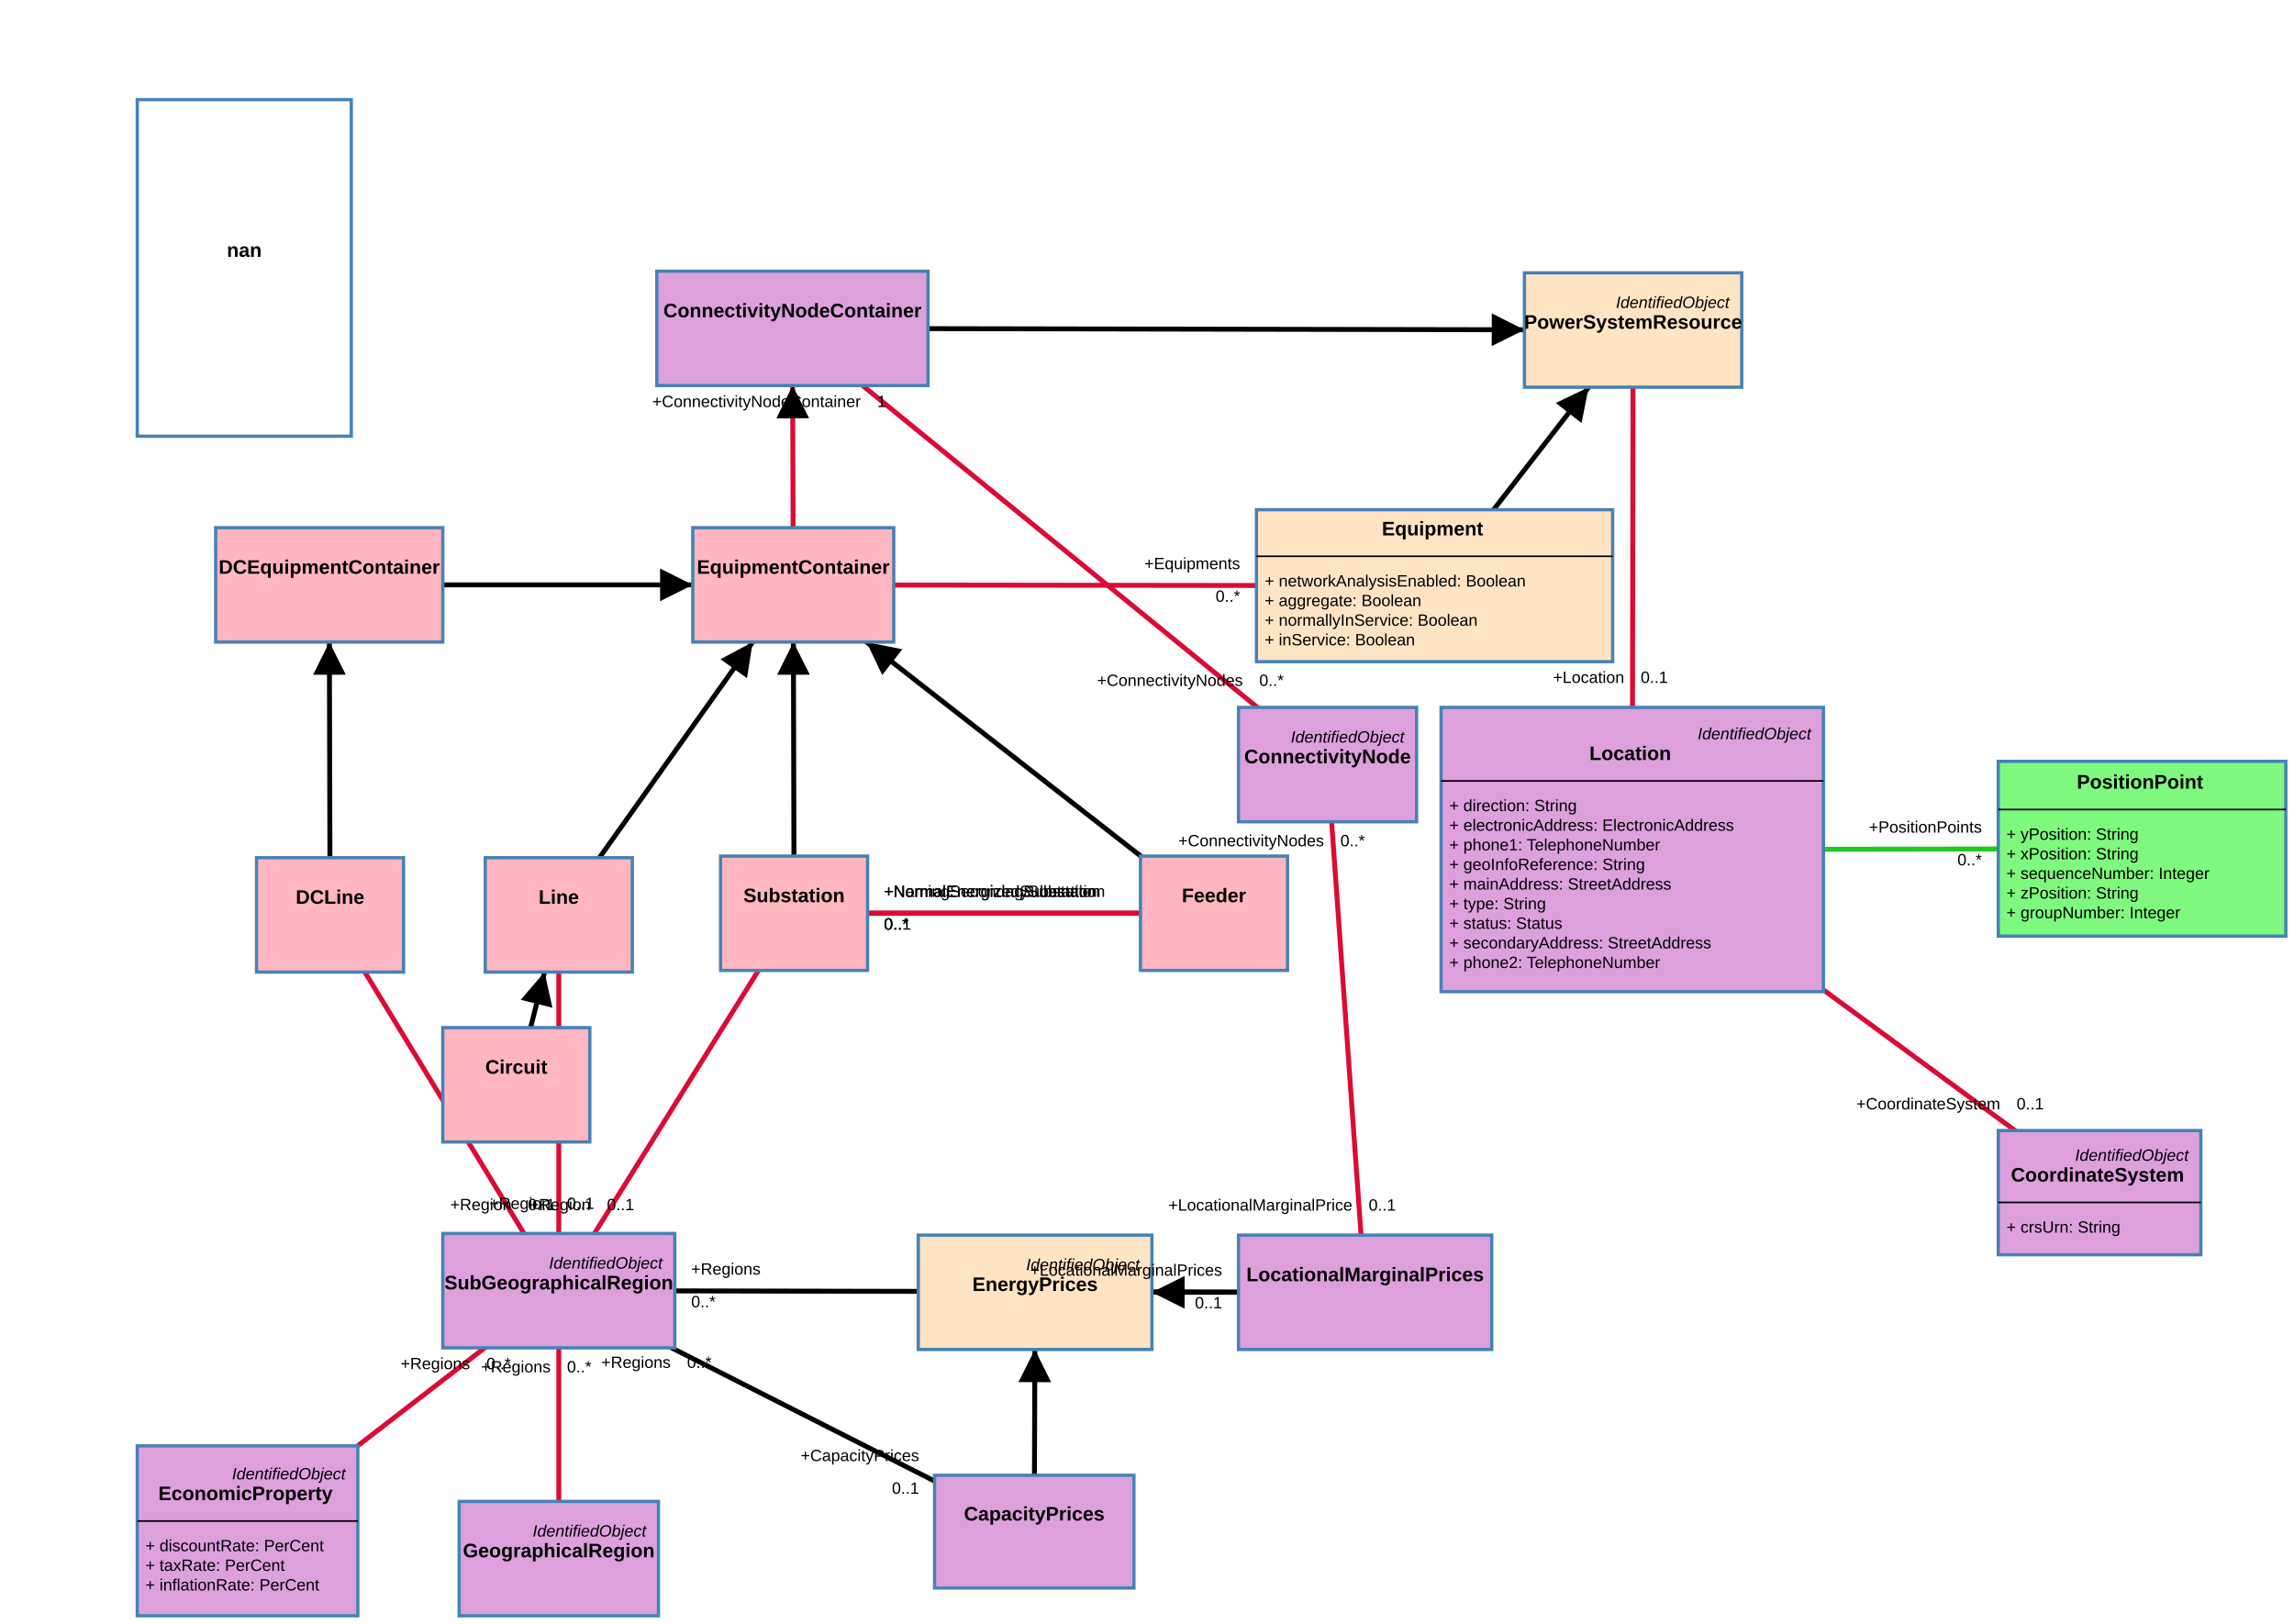
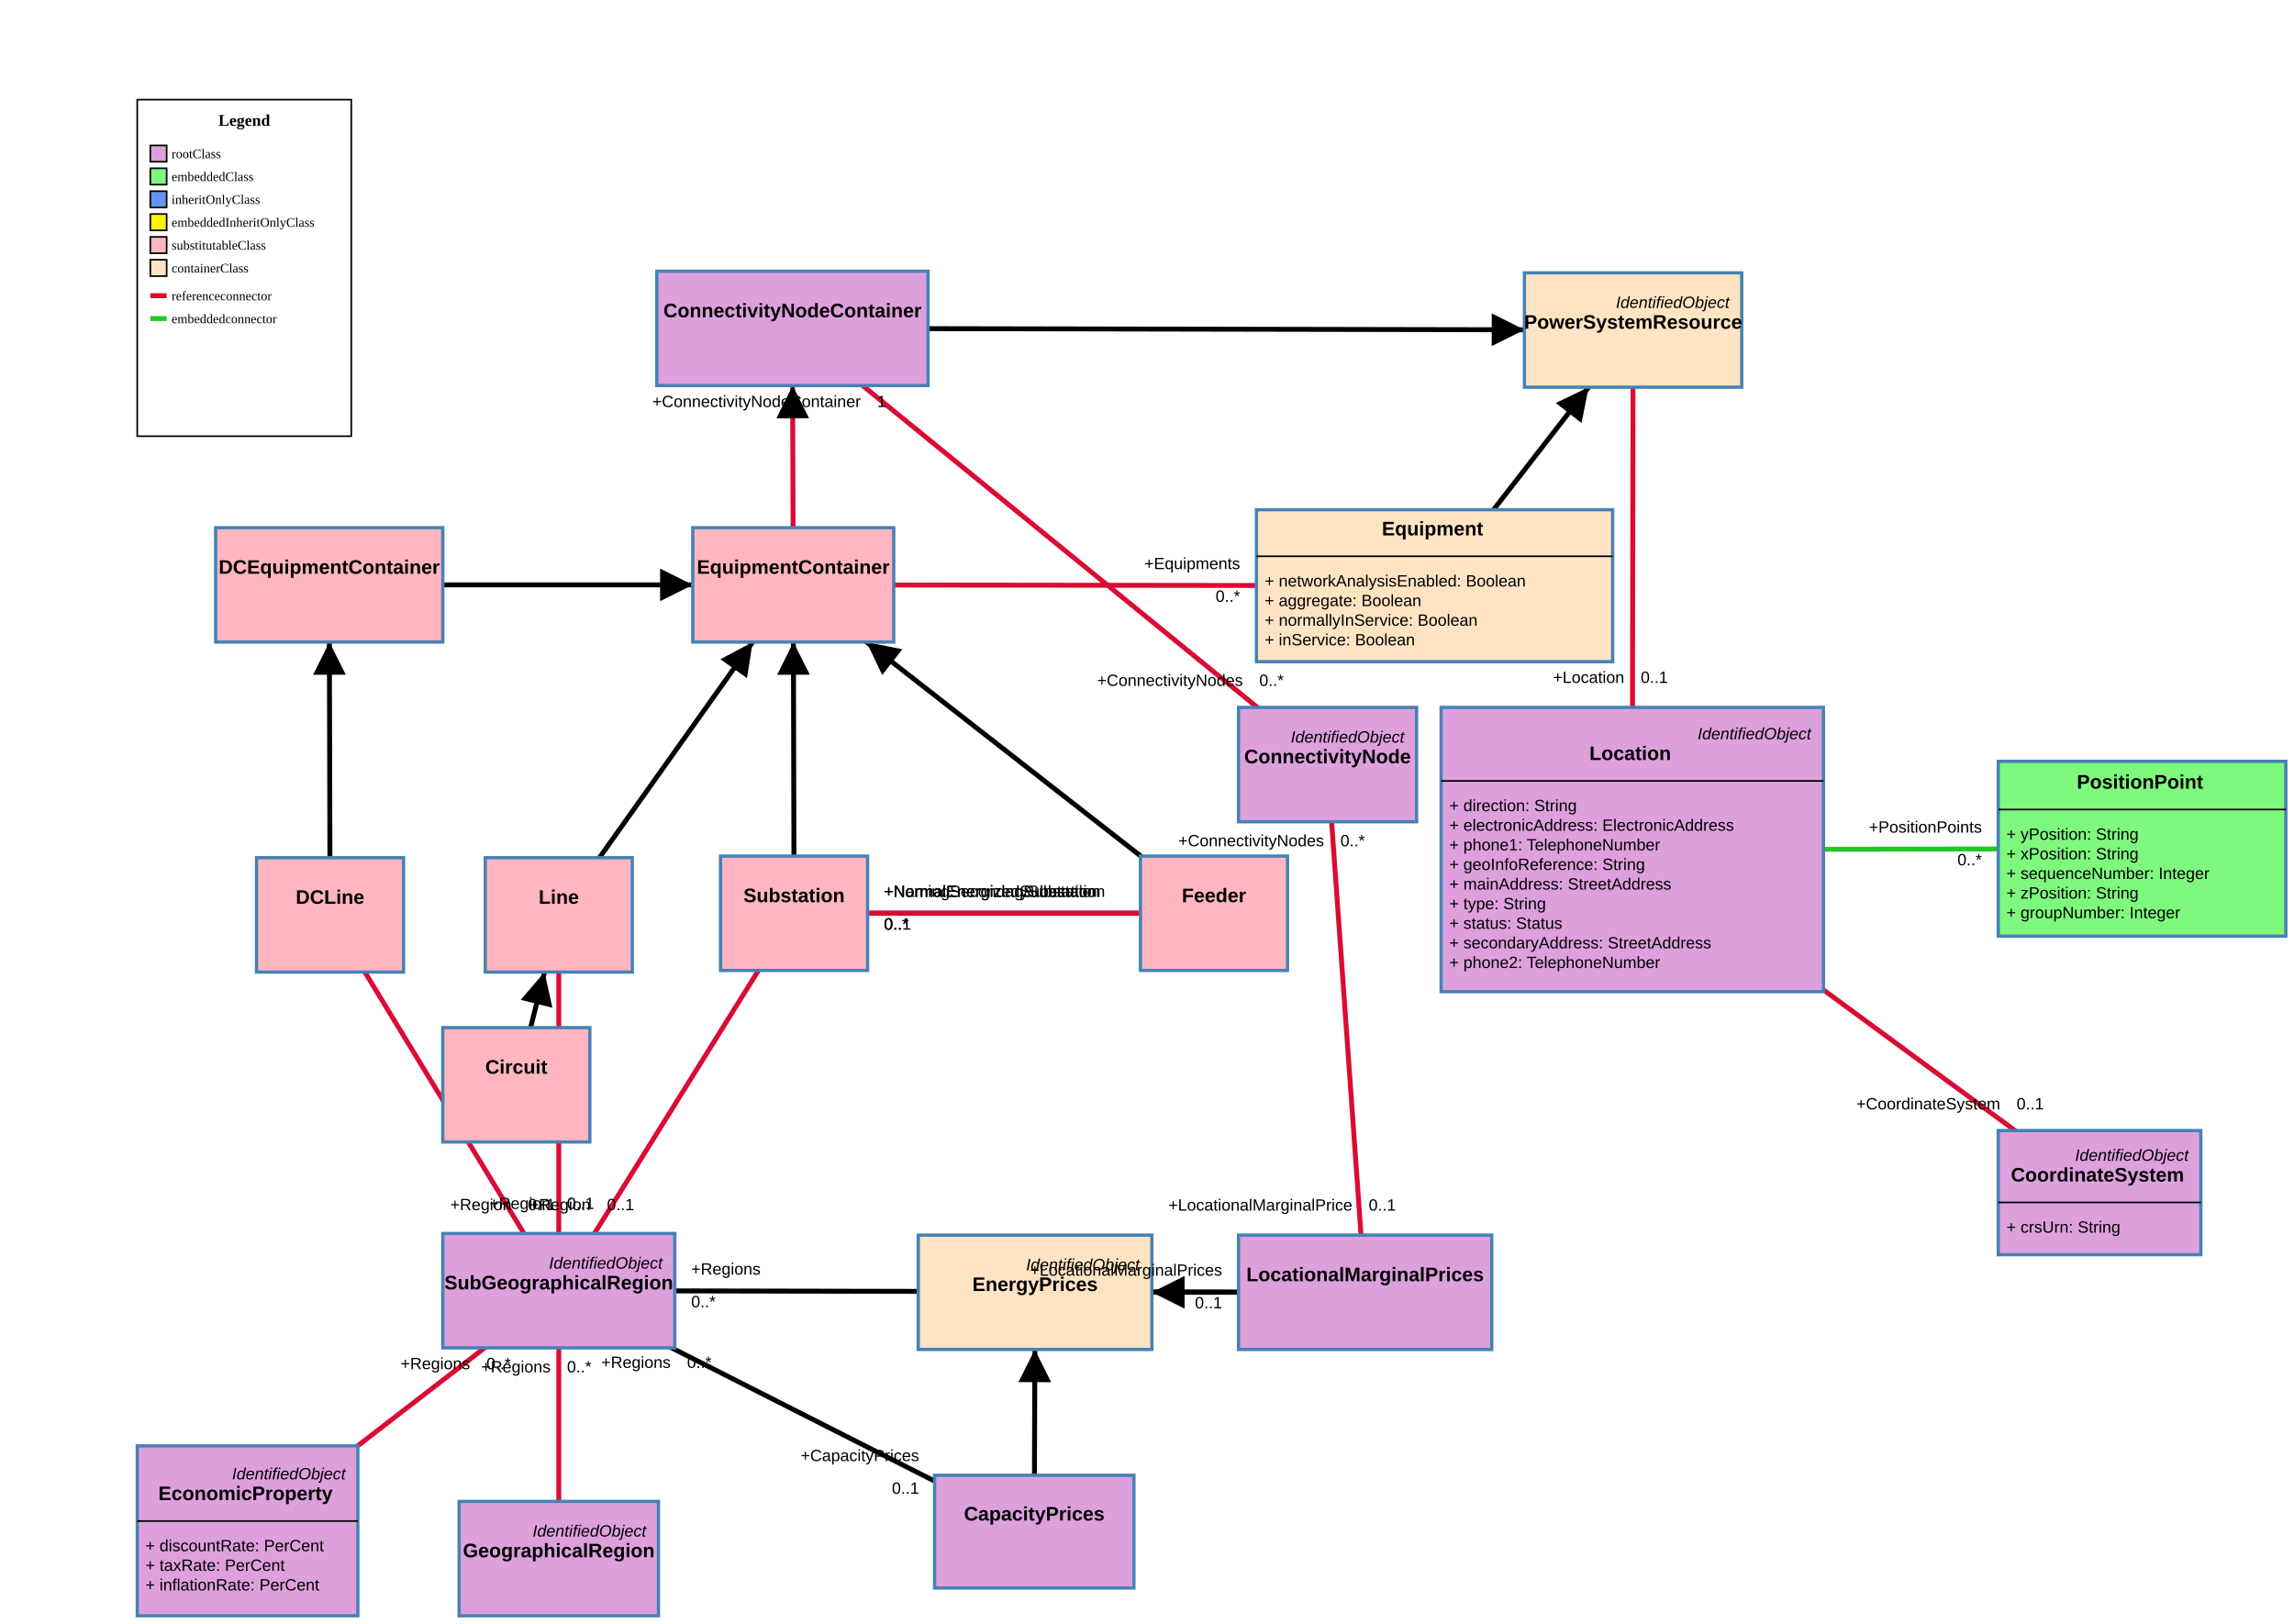
<svg xmlns="http://www.w3.org/2000/svg" width="1404" height="994" style="-webkit-tap-highlight-color: rgba(0, 0, 0, 0);">
  <rect width="100%" height="100%" fill="white" />
  <g class="zoom-group">
    <defs>
      <marker id="arrowhead" viewBox="-0 -5 10 10" refX="5" refY="0" orient="auto" markerWidth="10" markerHeight="10" xoverflow="visible">
        <path d="M 0,-5 L 10 ,0 L 0,5" fill="black" style="stroke: none;" />
      </marker>
    </defs>
    <line class="link" x1="342" y1="560" x2="485.5" y2="358" stroke="#000000" stroke-width="3" marker-end="url(#arrowhead)" />
    <line class="link" x1="485.5" y1="358" x2="878" y2="358.5" stroke="#DB0B35" stroke-width="3" />
    <line class="link" x1="486" y1="559" x2="485.5" y2="358" stroke="#000000" stroke-width="3" marker-end="url(#arrowhead)" />
    <line class="link" x1="342" y1="790" x2="342" y2="560" stroke="#DB0B35" stroke-width="3" />
    <line class="link" x1="342" y1="790" x2="486" y2="559" stroke="#DB0B35" stroke-width="3" />
    <line class="link" x1="342" y1="954" x2="342" y2="790" stroke="#DB0B35" stroke-width="3" />
    <line class="link" x1="485.5" y1="358" x2="485" y2="201" stroke="#DB0B35" stroke-width="3" marker-end="url(#arrowhead)" />
    <line class="link" x1="812.5" y1="468" x2="485" y2="201" stroke="#DB0B35" stroke-width="3" />
    <line class="link" x1="485" y1="201" x2="999.5" y2="202" stroke="#000000" stroke-width="3" marker-end="url(#arrowhead)" />
    <line class="link" x1="878" y1="358.5" x2="999.5" y2="202" stroke="#000000" stroke-width="3" marker-end="url(#arrowhead)" />
    <line class="link" x1="201.5" y1="358" x2="485.5" y2="358" stroke="#000000" stroke-width="3" marker-end="url(#arrowhead)" />
    <line class="link" x1="202" y1="560" x2="201.5" y2="358" stroke="#000000" stroke-width="3" marker-end="url(#arrowhead)" />
    <line class="link" x1="202" y1="560" x2="342" y2="790" stroke="#DB0B35" stroke-width="3" />
    <line class="link" x1="743" y1="559" x2="485.5" y2="358" stroke="#000000" stroke-width="3" marker-end="url(#arrowhead)" />
    <line class="link" x1="743" y1="559" x2="486" y2="559" stroke="#DB0B35" stroke-width="3" />
    <line class="link" x1="743" y1="559" x2="486" y2="559" stroke="#DB0B35" stroke-width="3" />
    <line class="link" x1="316" y1="664" x2="342" y2="560" stroke="#000000" stroke-width="3" marker-end="url(#arrowhead)" />
    <line class="link" x1="743" y1="559" x2="486" y2="559" stroke="#DB0B35" stroke-width="3" />
    <line class="link" x1="999" y1="520" x2="999.5" y2="202" stroke="#DB0B35" stroke-width="3" />
    <line class="link" x1="999" y1="520" x2="1285" y2="730" stroke="#DB0B35" stroke-width="3" />
    <line class="link" x1="999" y1="520" x2="1311" y2="519.5" stroke="#20C920" stroke-width="3" />
    <line class="link" x1="835.5" y1="791" x2="633.5" y2="791" stroke="#000000" stroke-width="3" marker-end="url(#arrowhead)" />
    <line class="link" x1="633" y1="937.5" x2="633.5" y2="791" stroke="#000000" stroke-width="3" marker-end="url(#arrowhead)" />
    <line class="link" x1="151.5" y1="937" x2="342" y2="790" stroke="#DB0B35" stroke-width="3" />
    <line class="link" x1="835.5" y1="791" x2="812.5" y2="468" stroke="#DB0B35" stroke-width="3" />
    <line class="link" x1="342" y1="790" x2="633" y2="937.5" stroke="#000000" stroke-width="3" />
    <line class="link" x1="342" y1="790" x2="835.5" y2="791" stroke="#000000" stroke-width="3" />
    <line class="arrow" x2="454.845" y2="401.152" x1="342" y1="560" stroke="#000000" stroke-width="2" marker-end="url(#arrowhead)" />
    <line class="arrow" x2="485.612" y2="403" x1="486" y1="559" stroke="#000000" stroke-width="2" marker-end="url(#arrowhead)" />
    <line class="arrow" x2="485.143" y2="246" x1="485.5" y1="358" stroke="#DB0B35" stroke-width="2" marker-end="url(#arrowhead)" />
    <line class="arrow" x2="923" y2="201.851" x1="485" y1="201" stroke="#000000" stroke-width="2" marker-end="url(#arrowhead)" />
    <line class="arrow" x2="966.195" y2="244.899" x1="878" y1="358.5" stroke="#000000" stroke-width="2" marker-end="url(#arrowhead)" />
    <line class="arrow" x2="414" y2="358" x1="201.5" y1="358" stroke="#000000" stroke-width="2" marker-end="url(#arrowhead)" />
    <line class="arrow" x2="201.611" y2="403" x1="202" y1="560" stroke="#000000" stroke-width="2" marker-end="url(#arrowhead)" />
    <line class="arrow" x2="538.221" y2="399.153" x1="743" y1="559" stroke="#000000" stroke-width="2" marker-end="url(#arrowhead)" />
    <line class="arrow" x2="330.825" y2="604.701" x1="316" y1="664" stroke="#000000" stroke-width="2" marker-end="url(#arrowhead)" />
    <line class="arrow" x2="715" y2="791" x1="835.5" y1="791" stroke="#000000" stroke-width="2" marker-end="url(#arrowhead)" />
    <line class="arrow" x2="633.346" y2="836" x1="633" y1="937.5" stroke="#000000" stroke-width="2" marker-end="url(#arrowhead)" />
    <g class="draggable" transform="translate(933, 167)">
      <rect class="box" width="133" height="70" style="fill: #FFE4C4; stroke: steelblue; stroke-width: 2px; cursor: move;" />
      <text x="0" y="0" text-anchor="start" font-size="10px">
        <tspan x="128" y="18" dy=".35em" text-anchor="end" style="font-family: Arial, sans-serif; font-weight: 400; font-style: italic; fill: black; font-size: 10px; pointer-events: none;">IdentifiedObject</tspan>
        <tspan x="66.5" y="30" dy=".35em" text-anchor="middle" style="font-family: Arial, sans-serif; font-weight: 700; font-style: normal; fill: black; font-size: 12px; pointer-events: none;">PowerSystemResource</tspan>
      </text>
    </g>
    <g class="draggable" transform="translate(758, 433)">
      <rect class="box" width="109" height="70" style="fill: #DDA0DD; stroke: steelblue; stroke-width: 2px; cursor: move;" />
      <text x="0" y="0" text-anchor="start" font-size="10px">
        <tspan x="104" y="18" dy=".35em" text-anchor="end" style="font-family: Arial, sans-serif; font-weight: 400; font-style: italic; fill: black; font-size: 10px; pointer-events: none;">IdentifiedObject</tspan>
        <tspan x="54.5" y="30" dy=".35em" text-anchor="middle" style="font-family: Arial, sans-serif; font-weight: 700; font-style: normal; fill: black; font-size: 12px; pointer-events: none;">ConnectivityNode</tspan>
      </text>
    </g>
    <g class="draggable" transform="translate(402, 166)">
      <rect class="box" width="166" height="70" style="fill: #DDA0DD; stroke: steelblue; stroke-width: 2px; cursor: move;" />
      <text x="0" y="0" text-anchor="start" font-size="10px">
        <tspan x="83" y="24" dy=".35em" text-anchor="middle" style="font-family: Arial, sans-serif; font-weight: 700; font-style: normal; fill: black; font-size: 12px; pointer-events: none;">ConnectivityNodeContainer</tspan>
      </text>
    </g>
    <g class="draggable" transform="translate(271, 755)">
      <rect class="box" width="142" height="70" style="fill: #DDA0DD; stroke: steelblue; stroke-width: 2px; cursor: move;" />
      <text x="0" y="0" text-anchor="start" font-size="10px">
        <tspan x="137" y="18" dy=".35em" text-anchor="end" style="font-family: Arial, sans-serif; font-weight: 400; font-style: italic; fill: black; font-size: 10px; pointer-events: none;">IdentifiedObject</tspan>
        <tspan x="71" y="30" dy=".35em" text-anchor="middle" style="font-family: Arial, sans-serif; font-weight: 700; font-style: normal; fill: black; font-size: 12px; pointer-events: none;">SubGeographicalRegion</tspan>
      </text>
    </g>
    <g class="draggable" transform="translate(441, 524)">
      <rect class="box" width="90" height="70" style="fill: #FFB6C1; stroke: steelblue; stroke-width: 2px; cursor: move;" />
      <text x="0" y="0" text-anchor="start" font-size="10px">
        <tspan x="45" y="24" dy=".35em" text-anchor="middle" style="font-family: Arial, sans-serif; font-weight: 700; font-style: normal; fill: black; font-size: 12px; pointer-events: none;">Substation</tspan>
      </text>
    </g>
    <g class="draggable" transform="translate(424, 323)">
      <rect class="box" width="123" height="70" style="fill: #FFB6C1; stroke: steelblue; stroke-width: 2px; cursor: move;" />
      <text x="0" y="0" text-anchor="start" font-size="10px">
        <tspan x="61.5" y="24" dy=".35em" text-anchor="middle" style="font-family: Arial, sans-serif; font-weight: 700; font-style: normal; fill: black; font-size: 12px; pointer-events: none;">EquipmentContainer</tspan>
      </text>
    </g>
    <g class="draggable" transform="translate(769, 312)">
      <rect class="box" width="218" height="93" style="fill: #FFE4C4; stroke: steelblue; stroke-width: 2px; cursor: move;" />
      <text x="0" y="0" text-anchor="start" font-size="10px">
        <tspan x="109" y="11.5" dy=".35em" text-anchor="middle" style="font-family: Arial, sans-serif; font-weight: 700; font-style: normal; fill: black; font-size: 12px; pointer-events: none;">Equipment</tspan>
        <tspan x="5" y="43.5" dy=".35em" text-anchor="start" style="font-family: Arial, sans-serif; font-weight: 400; font-style: normal; fill: black; font-size: 10px; pointer-events: none;">+   networkAnalysisEnabled: Boolean</tspan>
        <tspan x="5" y="55.5" dy=".35em" text-anchor="start" style="font-family: Arial, sans-serif; font-weight: 400; font-style: normal; fill: black; font-size: 10px; pointer-events: none;">+   aggregate: Boolean</tspan>
        <tspan x="5" y="67.5" dy=".35em" text-anchor="start" style="font-family: Arial, sans-serif; font-weight: 400; font-style: normal; fill: black; font-size: 10px; pointer-events: none;">+   normallyInService: Boolean</tspan>
        <tspan x="5" y="79.5" dy=".35em" text-anchor="start" style="font-family: Arial, sans-serif; font-weight: 400; font-style: normal; fill: black; font-size: 10px; pointer-events: none;">+   inService: Boolean</tspan>
      </text>
      <line x1="0" x2="218" y1="28.5" y2="28.5" stroke="black" stroke-width="1" />
    </g>
    <g class="draggable" transform="translate(281, 919)">
      <rect class="box" width="122" height="70" style="fill: #DDA0DD; stroke: steelblue; stroke-width: 2px; cursor: move;" />
      <text x="0" y="0" text-anchor="start" font-size="10px">
        <tspan x="117" y="18" dy=".35em" text-anchor="end" style="font-family: Arial, sans-serif; font-weight: 400; font-style: italic; fill: black; font-size: 10px; pointer-events: none;">IdentifiedObject</tspan>
        <tspan x="61" y="30" dy=".35em" text-anchor="middle" style="font-family: Arial, sans-serif; font-weight: 700; font-style: normal; fill: black; font-size: 12px; pointer-events: none;">GeographicalRegion</tspan>
      </text>
    </g>
    <g class="draggable" transform="translate(297, 525)">
      <rect class="box" width="90" height="70" style="fill: #FFB6C1; stroke: steelblue; stroke-width: 2px; cursor: move;" />
      <text x="0" y="0" text-anchor="start" font-size="10px">
        <tspan x="45" y="24" dy=".35em" text-anchor="middle" style="font-family: Arial, sans-serif; font-weight: 700; font-style: normal; fill: black; font-size: 12px; pointer-events: none;">Line</tspan>
      </text>
    </g>
    <g class="draggable" transform="translate(132, 323)">
      <rect class="box" width="139" height="70" style="fill: #FFB6C1; stroke: steelblue; stroke-width: 2px; cursor: move;" />
      <text x="0" y="0" text-anchor="start" font-size="10px">
        <tspan x="69.5" y="24" dy=".35em" text-anchor="middle" style="font-family: Arial, sans-serif; font-weight: 700; font-style: normal; fill: black; font-size: 12px; pointer-events: none;">DCEquipmentContainer</tspan>
      </text>
    </g>
    <g class="draggable" transform="translate(157, 525)">
      <rect class="box" width="90" height="70" style="fill: #FFB6C1; stroke: steelblue; stroke-width: 2px; cursor: move;" />
      <text x="0" y="0" text-anchor="start" font-size="10px">
        <tspan x="45" y="24" dy=".35em" text-anchor="middle" style="font-family: Arial, sans-serif; font-weight: 700; font-style: normal; fill: black; font-size: 12px; pointer-events: none;">DCLine</tspan>
      </text>
    </g>
    <g class="draggable" transform="translate(698, 524)">
      <rect class="box" width="90" height="70" style="fill: #FFB6C1; stroke: steelblue; stroke-width: 2px; cursor: move;" />
      <text x="0" y="0" text-anchor="start" font-size="10px">
        <tspan x="45" y="24" dy=".35em" text-anchor="middle" style="font-family: Arial, sans-serif; font-weight: 700; font-style: normal; fill: black; font-size: 12px; pointer-events: none;">Feeder</tspan>
      </text>
    </g>
    <g class="draggable" transform="translate(271, 629)">
      <rect class="box" width="90" height="70" style="fill: #FFB6C1; stroke: steelblue; stroke-width: 2px; cursor: move;" />
      <text x="0" y="0" text-anchor="start" font-size="10px">
        <tspan x="45" y="24" dy=".35em" text-anchor="middle" style="font-family: Arial, sans-serif; font-weight: 700; font-style: normal; fill: black; font-size: 12px; pointer-events: none;">Circuit</tspan>
      </text>
    </g>
    <g class="draggable" transform="translate(1223, 466)">
      <rect class="box" width="176" height="107" style="fill: #7EF97E; stroke: steelblue; stroke-width: 2px; cursor: move;" />
      <text x="0" y="0" text-anchor="start" font-size="10px">
        <tspan x="88" y="12.5" dy=".35em" text-anchor="middle" style="font-family: Arial, sans-serif; font-weight: 700; font-style: normal; fill: black; font-size: 12px; pointer-events: none;">PositionPoint</tspan>
        <tspan x="5" y="44.5" dy=".35em" text-anchor="start" style="font-family: Arial, sans-serif; font-weight: 400; font-style: normal; fill: black; font-size: 10px; pointer-events: none;">+   yPosition: String</tspan>
        <tspan x="5" y="56.5" dy=".35em" text-anchor="start" style="font-family: Arial, sans-serif; font-weight: 400; font-style: normal; fill: black; font-size: 10px; pointer-events: none;">+   xPosition: String</tspan>
        <tspan x="5" y="68.5" dy=".35em" text-anchor="start" style="font-family: Arial, sans-serif; font-weight: 400; font-style: normal; fill: black; font-size: 10px; pointer-events: none;">+   sequenceNumber: Integer</tspan>
        <tspan x="5" y="80.5" dy=".35em" text-anchor="start" style="font-family: Arial, sans-serif; font-weight: 400; font-style: normal; fill: black; font-size: 10px; pointer-events: none;">+   zPosition: String</tspan>
        <tspan x="5" y="92.5" dy=".35em" text-anchor="start" style="font-family: Arial, sans-serif; font-weight: 400; font-style: normal; fill: black; font-size: 10px; pointer-events: none;">+   groupNumber: Integer</tspan>
      </text>
      <line x1="0" x2="176" y1="29.5" y2="29.5" stroke="black" stroke-width="1" />
    </g>
    <g class="draggable" transform="translate(882, 433)">
      <rect class="box" width="234" height="174" style="fill: #DDA0DD; stroke: steelblue; stroke-width: 2px; cursor: move;" />
      <text x="0" y="0" text-anchor="start" font-size="10px">
        <tspan x="229" y="16" dy=".35em" text-anchor="end" style="font-family: Arial, sans-serif; font-weight: 400; font-style: italic; fill: black; font-size: 10px; pointer-events: none;">IdentifiedObject</tspan>
        <tspan x="117" y="28" dy=".35em" text-anchor="middle" style="font-family: Arial, sans-serif; font-weight: 700; font-style: normal; fill: black; font-size: 12px; pointer-events: none;">Location</tspan>
        <tspan x="5" y="60" dy=".35em" text-anchor="start" style="font-family: Arial, sans-serif; font-weight: 400; font-style: normal; fill: black; font-size: 10px; pointer-events: none;">+   direction: String</tspan>
        <tspan x="5" y="72" dy=".35em" text-anchor="start" style="font-family: Arial, sans-serif; font-weight: 400; font-style: normal; fill: black; font-size: 10px; pointer-events: none;">+   electronicAddress: ElectronicAddress</tspan>
        <tspan x="5" y="84" dy=".35em" text-anchor="start" style="font-family: Arial, sans-serif; font-weight: 400; font-style: normal; fill: black; font-size: 10px; pointer-events: none;">+   phone1: TelephoneNumber</tspan>
        <tspan x="5" y="96" dy=".35em" text-anchor="start" style="font-family: Arial, sans-serif; font-weight: 400; font-style: normal; fill: black; font-size: 10px; pointer-events: none;">+   geoInfoReference: String</tspan>
        <tspan x="5" y="108" dy=".35em" text-anchor="start" style="font-family: Arial, sans-serif; font-weight: 400; font-style: normal; fill: black; font-size: 10px; pointer-events: none;">+   mainAddress: StreetAddress</tspan>
        <tspan x="5" y="120" dy=".35em" text-anchor="start" style="font-family: Arial, sans-serif; font-weight: 400; font-style: normal; fill: black; font-size: 10px; pointer-events: none;">+   type: String</tspan>
        <tspan x="5" y="132" dy=".35em" text-anchor="start" style="font-family: Arial, sans-serif; font-weight: 400; font-style: normal; fill: black; font-size: 10px; pointer-events: none;">+   status: Status</tspan>
        <tspan x="5" y="144" dy=".35em" text-anchor="start" style="font-family: Arial, sans-serif; font-weight: 400; font-style: normal; fill: black; font-size: 10px; pointer-events: none;">+   secondaryAddress: StreetAddress</tspan>
        <tspan x="5" y="156" dy=".35em" text-anchor="start" style="font-family: Arial, sans-serif; font-weight: 400; font-style: normal; fill: black; font-size: 10px; pointer-events: none;">+   phone2: TelephoneNumber</tspan>
      </text>
      <line x1="0" x2="234" y1="45" y2="45" stroke="black" stroke-width="1" />
    </g>
    <g class="draggable" transform="translate(1223, 692)">
      <rect class="box" width="124" height="76" style="fill: #DDA0DD; stroke: steelblue; stroke-width: 2px; cursor: move;" />
      <text x="0" y="0" text-anchor="start" font-size="10px">
        <tspan x="119" y="15" dy=".35em" text-anchor="end" style="font-family: Arial, sans-serif; font-weight: 400; font-style: italic; fill: black; font-size: 10px; pointer-events: none;">IdentifiedObject</tspan>
        <tspan x="62" y="27" dy=".35em" text-anchor="middle" style="font-family: Arial, sans-serif; font-weight: 700; font-style: normal; fill: black; font-size: 12px; pointer-events: none;">CoordinateSystem</tspan>
        <tspan x="5" y="59" dy=".35em" text-anchor="start" style="font-family: Arial, sans-serif; font-weight: 400; font-style: normal; fill: black; font-size: 10px; pointer-events: none;">+   crsUrn: String</tspan>
      </text>
      <line x1="0" x2="124" y1="44" y2="44" stroke="black" stroke-width="1" />
    </g>
    <g class="draggable" transform="translate(758, 756)">
      <rect class="box" width="155" height="70" style="fill: #DDA0DD; stroke: steelblue; stroke-width: 2px; cursor: move;" />
      <text x="0" y="0" text-anchor="start" font-size="10px">
        <tspan x="77.5" y="24" dy=".35em" text-anchor="middle" style="font-family: Arial, sans-serif; font-weight: 700; font-style: normal; fill: black; font-size: 12px; pointer-events: none;">LocationalMarginalPrices</tspan>
      </text>
    </g>
    <g class="draggable" transform="translate(84, 885)">
      <rect class="box" width="135" height="104" style="fill: #DDA0DD; stroke: steelblue; stroke-width: 2px; cursor: move;" />
      <text x="0" y="0" text-anchor="start" font-size="10px">
        <tspan x="130" y="17" dy=".35em" text-anchor="end" style="font-family: Arial, sans-serif; font-weight: 400; font-style: italic; fill: black; font-size: 10px; pointer-events: none;">IdentifiedObject</tspan>
        <tspan x="67.5" y="29" dy=".35em" text-anchor="middle" style="font-family: Arial, sans-serif; font-weight: 700; font-style: normal; fill: black; font-size: 12px; pointer-events: none;">EconomicProperty</tspan>
        <tspan x="5" y="61" dy=".35em" text-anchor="start" style="font-family: Arial, sans-serif; font-weight: 400; font-style: normal; fill: black; font-size: 10px; pointer-events: none;">+   discountRate: PerCent</tspan>
        <tspan x="5" y="73" dy=".35em" text-anchor="start" style="font-family: Arial, sans-serif; font-weight: 400; font-style: normal; fill: black; font-size: 10px; pointer-events: none;">+   taxRate: PerCent</tspan>
        <tspan x="5" y="85" dy=".35em" text-anchor="start" style="font-family: Arial, sans-serif; font-weight: 400; font-style: normal; fill: black; font-size: 10px; pointer-events: none;">+   inflationRate: PerCent</tspan>
      </text>
      <line x1="0" x2="135" y1="46" y2="46" stroke="black" stroke-width="1" />
    </g>
    <g class="draggable" transform="translate(562, 756)">
      <rect class="box" width="143" height="70" style="fill: #FFE4C4; stroke: steelblue; stroke-width: 2px; cursor: move;" />
      <text x="0" y="0" text-anchor="start" font-size="10px">
        <tspan x="138" y="18" dy=".35em" text-anchor="end" style="font-family: Arial, sans-serif; font-weight: 400; font-style: italic; fill: black; font-size: 10px; pointer-events: none;">IdentifiedObject</tspan>
        <tspan x="71.5" y="30" dy=".35em" text-anchor="middle" style="font-family: Arial, sans-serif; font-weight: 700; font-style: normal; fill: black; font-size: 12px; pointer-events: none;">EnergyPrices</tspan>
      </text>
    </g>
    <g class="draggable" transform="translate(572, 903)">
      <rect class="box" width="122" height="69" style="fill: #DDA0DD; stroke: steelblue; stroke-width: 2px; cursor: move;" />
      <text x="0" y="0" text-anchor="start" font-size="10px">
        <tspan x="61" y="23.5" dy=".35em" text-anchor="middle" style="font-family: Arial, sans-serif; font-weight: 700; font-style: normal; fill: black; font-size: 12px; pointer-events: none;">CapacityPrices</tspan>
-       </text>
-     </g>
-     <g class="draggable" transform="translate(84, 61)">
-       <rect class="box" width="131" height="206" style="fill: #FFFFFF; stroke: steelblue; stroke-width: 2px; cursor: move;" />
-       <text x="0" y="0" text-anchor="start" font-size="10px">
-         <tspan x="65.5" y="92" dy=".35em" text-anchor="middle" style="font-family: Arial, sans-serif; font-weight: 700; font-style: normal; fill: black; font-size: 12px; pointer-events: none;">nan</tspan>
      </text>
    </g>
    <text class="link-text-start-top" x="364.76" y="520.924" text-anchor="end" dy="-1em" style="font-family: Arial, sans-serif; font-size: 10px; fill: black;" />
    <text class="link-text-start-top" x="557" y="358.085" text-anchor="start" dy="-1em" style="font-family: Arial, sans-serif; font-size: 10px; fill: black;" />
    <text class="link-text-start-top" x="480.9" y="519" text-anchor="end" dy="-1em" style="font-family: Arial, sans-serif; font-size: 10px; fill: black;" />
    <text class="link-text-start-top" x="337" y="750" text-anchor="end" dy="-1em" style="font-family: Arial, sans-serif; font-size: 10px; fill: black;">+Region</text>
    <text class="link-text-start-top" x="361.463" y="750.757" text-anchor="end" dy="-1em" style="font-family: Arial, sans-serif; font-size: 10px; fill: black;">+Region</text>
    <text class="link-text-start-top" x="337" y="914" text-anchor="end" dy="-1em" style="font-family: Arial, sans-serif; font-size: 10px; fill: black;" />
    <text class="link-text-start-top" x="480.373" y="318" text-anchor="end" dy="-1em" style="font-family: Arial, sans-serif; font-size: 10px; fill: black;" />
    <text class="link-text-start-top" x="760.694" y="429.841" text-anchor="end" dy="-1em" style="font-family: Arial, sans-serif; font-size: 10px; fill: black;">+ConnectivityNodes</text>
    <text class="link-text-start-top" x="578" y="201.171" text-anchor="start" dy="-1em" style="font-family: Arial, sans-serif; font-size: 10px; fill: black;" />
    <text class="link-text-start-top" x="912.167" y="308.051" text-anchor="end" dy="-1em" style="font-family: Arial, sans-serif; font-size: 10px; fill: black;" />
    <text class="link-text-start-top" x="281" y="358" text-anchor="start" dy="-1em" style="font-family: Arial, sans-serif; font-size: 10px; fill: black;" />
    <text class="link-text-start-top" x="196.901" y="520" text-anchor="end" dy="-1em" style="font-family: Arial, sans-serif; font-size: 10px; fill: black;" />
    <text class="link-text-start-top" x="220.904" y="599.271" text-anchor="end" dy="1em" style="font-family: Arial, sans-serif; font-size: 10px; fill: black;" />
    <text class="link-text-start-top" x="689.22" y="520.923" text-anchor="end" dy="-1em" style="font-family: Arial, sans-serif; font-size: 10px; fill: black;" />
    <text class="link-text-start-top" x="688" y="559" text-anchor="end" dy="-1em" style="font-family: Arial, sans-serif; font-size: 10px; fill: black;" />
    <text class="link-text-start-top" x="688" y="559" text-anchor="end" dy="-1em" style="font-family: Arial, sans-serif; font-size: 10px; fill: black;" />
    <text class="link-text-start-top" x="320.963" y="624.149" text-anchor="end" dy="-1em" style="font-family: Arial, sans-serif; font-size: 10px; fill: black;" />
    <text class="link-text-start-top" x="688" y="559" text-anchor="end" dy="-1em" style="font-family: Arial, sans-serif; font-size: 10px; fill: black;" />
    <text class="link-text-start-top" x="994.145" y="428" text-anchor="end" dy="-1em" style="font-family: Arial, sans-serif; font-size: 10px; fill: black;">+Location</text>
    <text class="link-text-start-top" x="1125.03" y="608.868" text-anchor="start" dy="-1em" style="font-family: Arial, sans-serif; font-size: 10px; fill: black;" />
    <text class="link-text-start-top" x="1126" y="519.804" text-anchor="start" dy="-1em" style="font-family: Arial, sans-serif; font-size: 10px; fill: black;" />
    <text class="link-text-start-top" x="748" y="791" text-anchor="end" dy="-1em" style="font-family: Arial, sans-serif; font-size: 10px; fill: black;" />
    <text class="link-text-start-top" x="628.135" y="898" text-anchor="end" dy="-1em" style="font-family: Arial, sans-serif; font-size: 10px; fill: black;" />
    <text class="link-text-start-top" x="217.846" y="881.945" text-anchor="end" dy="-1em" style="font-family: Arial, sans-serif; font-size: 10px; fill: black;" />
    <text class="link-text-start-top" x="827.653" y="751.013" text-anchor="end" dy="-1em" style="font-family: Arial, sans-serif; font-size: 10px; fill: black;">+LocationalMarginalPrice</text>
    <text class="link-text-start-top" x="410.511" y="827.261" text-anchor="end" dy="1em" style="font-family: Arial, sans-serif; font-size: 10px; fill: black;">+Regions</text>
    <text class="link-text-start-top" x="423" y="790.154" text-anchor="start" dy="-1em" style="font-family: Arial, sans-serif; font-size: 10px; fill: black;">+Regions</text>
    <text class="link-text-start-btm" x="374.76" y="520.924" dy="-1em" text-anchor="start" style="font-family: Arial, sans-serif; font-size: 10px; fill: black;" />
    <text class="link-text-start-btm" x="557" y="358.085" dy="1em" text-anchor="start" style="font-family: Arial, sans-serif; font-size: 10px; fill: black;" />
    <text class="link-text-start-btm" x="490.9" y="519" dy="-1em" text-anchor="start" style="font-family: Arial, sans-serif; font-size: 10px; fill: black;" />
    <text class="link-text-start-btm" x="347" y="750" dy="-1em" text-anchor="start" style="font-family: Arial, sans-serif; font-size: 10px; fill: black;">0..1</text>
    <text class="link-text-start-btm" x="371.463" y="750.757" dy="-1em" text-anchor="start" style="font-family: Arial, sans-serif; font-size: 10px; fill: black;">0..1</text>
    <text class="link-text-start-btm" x="347" y="914" dy="-1em" text-anchor="start" style="font-family: Arial, sans-serif; font-size: 10px; fill: black;" />
    <text class="link-text-start-btm" x="490.373" y="318" dy="-1em" text-anchor="start" style="font-family: Arial, sans-serif; font-size: 10px; fill: black;" />
    <text class="link-text-start-btm" x="770.694" y="429.841" dy="-1em" text-anchor="start" style="font-family: Arial, sans-serif; font-size: 10px; fill: black;">0..*</text>
    <text class="link-text-start-btm" x="578" y="201.171" dy="1em" text-anchor="start" style="font-family: Arial, sans-serif; font-size: 10px; fill: black;" />
    <text class="link-text-start-btm" x="922.167" y="308.051" dy="-1em" text-anchor="start" style="font-family: Arial, sans-serif; font-size: 10px; fill: black;" />
    <text class="link-text-start-btm" x="281" y="358" dy="1em" text-anchor="start" style="font-family: Arial, sans-serif; font-size: 10px; fill: black;" />
    <text class="link-text-start-btm" x="206.901" y="520" dy="-1em" text-anchor="start" style="font-family: Arial, sans-serif; font-size: 10px; fill: black;" />
    <text class="link-text-start-btm" x="230.904" y="599.271" dy="1em" text-anchor="start" style="font-family: Arial, sans-serif; font-size: 10px; fill: black;" />
    <text class="link-text-start-btm" x="699.22" y="520.923" dy="-1em" text-anchor="start" style="font-family: Arial, sans-serif; font-size: 10px; fill: black;" />
    <text class="link-text-start-btm" x="688" y="559" dy="1em" text-anchor="end" style="font-family: Arial, sans-serif; font-size: 10px; fill: black;" />
    <text class="link-text-start-btm" x="688" y="559" dy="1em" text-anchor="end" style="font-family: Arial, sans-serif; font-size: 10px; fill: black;" />
    <text class="link-text-start-btm" x="330.963" y="624.149" dy="-1em" text-anchor="start" style="font-family: Arial, sans-serif; font-size: 10px; fill: black;" />
    <text class="link-text-start-btm" x="688" y="559" dy="1em" text-anchor="end" style="font-family: Arial, sans-serif; font-size: 10px; fill: black;" />
    <text class="link-text-start-btm" x="1004.145" y="428" dy="-1em" text-anchor="start" style="font-family: Arial, sans-serif; font-size: 10px; fill: black;">0..1</text>
    <text class="link-text-start-btm" x="1125.03" y="608.868" dy="1em" text-anchor="start" style="font-family: Arial, sans-serif; font-size: 10px; fill: black;" />
    <text class="link-text-start-btm" x="1126" y="519.804" dy="1em" text-anchor="start" style="font-family: Arial, sans-serif; font-size: 10px; fill: black;" />
    <text class="link-text-start-btm" x="748" y="791" dy="1em" text-anchor="end" style="font-family: Arial, sans-serif; font-size: 10px; fill: black;" />
    <text class="link-text-start-btm" x="638.135" y="898" dy="-1em" text-anchor="start" style="font-family: Arial, sans-serif; font-size: 10px; fill: black;" />
    <text class="link-text-start-btm" x="227.846" y="881.945" dy="-1em" text-anchor="start" style="font-family: Arial, sans-serif; font-size: 10px; fill: black;" />
    <text class="link-text-start-btm" x="837.653" y="751.013" dy="-1em" text-anchor="start" style="font-family: Arial, sans-serif; font-size: 10px; fill: black;">0..1</text>
    <text class="link-text-start-btm" x="420.511" y="827.261" dy="1em" text-anchor="start" style="font-family: Arial, sans-serif; font-size: 10px; fill: black;">0..*</text>
    <text class="link-text-start-btm" x="423" y="790.154" dy="1em" text-anchor="start" style="font-family: Arial, sans-serif; font-size: 10px; fill: black;">0..*</text>
    <text class="link-text-end-top" x="452.74" y="397.076" dy="1em" text-anchor="end" style="font-family: Arial, sans-serif; font-size: 10px; fill: black;" />
    <text class="link-text-end-top" x="759" y="358.355" dy="-1em" text-anchor="end" style="font-family: Arial, sans-serif; font-size: 10px; fill: black;">+Equipments</text>
    <text class="link-text-end-top" x="480.6" y="398" dy="1em" text-anchor="end" style="font-family: Arial, sans-serif; font-size: 10px; fill: black;" />
    <text class="link-text-end-top" x="337" y="600" dy="1em" text-anchor="end" style="font-family: Arial, sans-serif; font-size: 10px; fill: black;" />
    <text class="link-text-end-top" x="456.537" y="598.243" dy="1em" text-anchor="end" style="font-family: Arial, sans-serif; font-size: 10px; fill: black;" />
    <text class="link-text-end-top" x="337" y="830" dy="1em" text-anchor="end" style="font-family: Arial, sans-serif; font-size: 10px; fill: black;">+Regions</text>
    <text class="link-text-end-top" x="480.127" y="241" dy="1em" text-anchor="end" style="font-family: Arial, sans-serif; font-size: 10px; fill: black;" />
    <text class="link-text-end-top" x="526.806" y="239.159" dy="1em" text-anchor="end" style="font-family: Arial, sans-serif; font-size: 10px; fill: black;">+ConnectivityNodeContainer</text>
    <text class="link-text-end-top" x="923" y="201.861" dy="-1em" text-anchor="end" style="font-family: Arial, sans-serif; font-size: 10px; fill: black;" />
    <text class="link-text-end-top" x="964.261" y="240.949" dy="1em" text-anchor="end" style="font-family: Arial, sans-serif; font-size: 10px; fill: black;" />
    <text class="link-text-end-top" x="414" y="358" dy="-1em" text-anchor="end" style="font-family: Arial, sans-serif; font-size: 10px; fill: black;" />
    <text class="link-text-end-top" x="196.599" y="398" dy="1em" text-anchor="end" style="font-family: Arial, sans-serif; font-size: 10px; fill: black;" />
    <text class="link-text-end-top" x="313.096" y="750.729" dy="-1em" text-anchor="end" style="font-family: Arial, sans-serif; font-size: 10px; fill: black;">+Region</text>
    <text class="link-text-end-top" x="529.28" y="396.077" dy="1em" text-anchor="end" style="font-family: Arial, sans-serif; font-size: 10px; fill: black;" />
    <text class="link-text-end-top" x="541" y="559" dy="-1em" text-anchor="start" style="font-family: Arial, sans-serif; font-size: 10px; fill: black;">+NormalEnergizingSubstation</text>
    <text class="link-text-end-top" x="541" y="559" dy="-1em" text-anchor="start" style="font-family: Arial, sans-serif; font-size: 10px; fill: black;">+NamingSecondarySubstation</text>
    <text class="link-text-end-top" x="327.037" y="599.851" dy="1em" text-anchor="end" style="font-family: Arial, sans-serif; font-size: 10px; fill: black;" />
    <text class="link-text-end-top" x="541" y="559" dy="-1em" text-anchor="start" style="font-family: Arial, sans-serif; font-size: 10px; fill: black;">+NormalEnergizedSubstation</text>
    <text class="link-text-end-top" x="994.437" y="242" dy="1em" text-anchor="end" style="font-family: Arial, sans-serif; font-size: 10px; fill: black;" />
    <text class="link-text-end-top" x="1224.217" y="689.041" dy="-1em" text-anchor="end" style="font-family: Arial, sans-serif; font-size: 10px; fill: black;">+CoordinateSystem</text>
    <text class="link-text-end-top" x="1213" y="519.649" dy="-1em" text-anchor="end" style="font-family: Arial, sans-serif; font-size: 10px; fill: black;">+PositionPoints</text>
    <text class="link-text-end-top" x="715" y="791" dy="-1em" text-anchor="start" style="font-family: Arial, sans-serif; font-size: 10px; fill: black;" />
    <text class="link-text-end-top" x="628.363" y="831" dy="1em" text-anchor="end" style="font-family: Arial, sans-serif; font-size: 10px; fill: black;" />
    <text class="link-text-end-top" x="287.684" y="828.055" dy="1em" text-anchor="end" style="font-family: Arial, sans-serif; font-size: 10px; fill: black;">+Regions</text>
    <text class="link-text-end-top" x="810.347" y="507.987" dy="1em" text-anchor="end" style="font-family: Arial, sans-serif; font-size: 10px; fill: black;">+ConnectivityNodes</text>
    <text class="link-text-end-top" x="562.54" y="904.32" dy="-1em" text-anchor="end" style="font-family: Arial, sans-serif; font-size: 10px; fill: black;">+CapacityPrices</text>
    <text class="link-text-end-top" x="748" y="790.833" dy="-1em" text-anchor="end" style="font-family: Arial, sans-serif; font-size: 10px; fill: black;">+LocationalMarginalPrices</text>
    <text class="link-text-end-btm" x="462.74" y="397.076" dy="1em" text-anchor="start" style="font-family: Arial, sans-serif; font-size: 10px; fill: black;" />
    <text class="link-text-end-btm" x="759" y="358.355" dy="1em" text-anchor="end" style="font-family: Arial, sans-serif; font-size: 10px; fill: black;">0..*</text>
    <text class="link-text-end-btm" x="490.6" y="398" dy="1em" text-anchor="start" style="font-family: Arial, sans-serif; font-size: 10px; fill: black;" />
    <text class="link-text-end-btm" x="347" y="600" dy="1em" text-anchor="start" style="font-family: Arial, sans-serif; font-size: 10px; fill: black;" />
    <text class="link-text-end-btm" x="466.537" y="598.243" dy="1em" text-anchor="start" style="font-family: Arial, sans-serif; font-size: 10px; fill: black;" />
    <text class="link-text-end-btm" x="347" y="830" dy="1em" text-anchor="start" style="font-family: Arial, sans-serif; font-size: 10px; fill: black;">0..*</text>
    <text class="link-text-end-btm" x="490.127" y="241" dy="1em" text-anchor="start" style="font-family: Arial, sans-serif; font-size: 10px; fill: black;" />
    <text class="link-text-end-btm" x="536.806" y="239.159" dy="1em" text-anchor="start" style="font-family: Arial, sans-serif; font-size: 10px; fill: black;">1</text>
    <text class="link-text-end-btm" x="923" y="201.861" dy="1em" text-anchor="end" style="font-family: Arial, sans-serif; font-size: 10px; fill: black;" />
    <text class="link-text-end-btm" x="974.261" y="240.949" dy="1em" text-anchor="start" style="font-family: Arial, sans-serif; font-size: 10px; fill: black;" />
    <text class="link-text-end-btm" x="414" y="358" dy="1em" text-anchor="end" style="font-family: Arial, sans-serif; font-size: 10px; fill: black;" />
    <text class="link-text-end-btm" x="206.599" y="398" dy="1em" text-anchor="start" style="font-family: Arial, sans-serif; font-size: 10px; fill: black;" />
    <text class="link-text-end-btm" x="323.096" y="750.729" dy="-1em" text-anchor="start" style="font-family: Arial, sans-serif; font-size: 10px; fill: black;">0..1</text>
    <text class="link-text-end-btm" x="539.28" y="396.077" dy="1em" text-anchor="start" style="font-family: Arial, sans-serif; font-size: 10px; fill: black;" />
    <text class="link-text-end-btm" x="541" y="559" dy="1em" text-anchor="start" style="font-family: Arial, sans-serif; font-size: 10px; fill: black;">0..1</text>
    <text class="link-text-end-btm" x="541" y="559" dy="1em" text-anchor="start" style="font-family: Arial, sans-serif; font-size: 10px; fill: black;">0..*</text>
    <text class="link-text-end-btm" x="337.037" y="599.851" dy="1em" text-anchor="start" style="font-family: Arial, sans-serif; font-size: 10px; fill: black;" />
    <text class="link-text-end-btm" x="541" y="559" dy="1em" text-anchor="start" style="font-family: Arial, sans-serif; font-size: 10px; fill: black;">0..*</text>
    <text class="link-text-end-btm" x="1004.437" y="242" dy="1em" text-anchor="start" style="font-family: Arial, sans-serif; font-size: 10px; fill: black;" />
    <text class="link-text-end-btm" x="1234.217" y="689.041" dy="-1em" text-anchor="start" style="font-family: Arial, sans-serif; font-size: 10px; fill: black;">0..1</text>
    <text class="link-text-end-btm" x="1213" y="519.649" dy="1em" text-anchor="end" style="font-family: Arial, sans-serif; font-size: 10px; fill: black;">0..*</text>
    <text class="link-text-end-btm" x="715" y="791" dy="1em" text-anchor="start" style="font-family: Arial, sans-serif; font-size: 10px; fill: black;" />
    <text class="link-text-end-btm" x="638.363" y="831" dy="1em" text-anchor="start" style="font-family: Arial, sans-serif; font-size: 10px; fill: black;" />
    <text class="link-text-end-btm" x="297.684" y="828.055" dy="1em" text-anchor="start" style="font-family: Arial, sans-serif; font-size: 10px; fill: black;">0..*</text>
    <text class="link-text-end-btm" x="820.347" y="507.987" dy="1em" text-anchor="start" style="font-family: Arial, sans-serif; font-size: 10px; fill: black;">0..*</text>
    <text class="link-text-end-btm" x="562.54" y="904.32" dy="1em" text-anchor="end" style="font-family: Arial, sans-serif; font-size: 10px; fill: black;">0..1</text>
    <text class="link-text-end-btm" x="748" y="790.833" dy="1em" text-anchor="end" style="font-family: Arial, sans-serif; font-size: 10px; fill: black;">0..1</text>
+     <g class="legend" transform="translate(84, 61)">
+       <rect width="131" height="206" fill="white" stroke="black" stroke-width="1" />
+       <text x="65.5" y="16" text-anchor="middle" font-weight="bold" font-size="10px">Legend</text>
+       <rect x="8" y="28" width="10" height="10" fill="#DDA0DD" stroke="black" stroke-width="1" />
+       <text x="21" y="33" dy="0.35em" font-size="8px">rootClass</text>
+       <rect x="8" y="42" width="10" height="10" fill="#7EF97E" stroke="black" stroke-width="1" />
+       <text x="21" y="47" dy="0.35em" font-size="8px">embeddedClass</text>
+       <rect x="8" y="56" width="10" height="10" fill="#6495ED" stroke="black" stroke-width="1" />
+       <text x="21" y="61" dy="0.35em" font-size="8px">inheritOnlyClass</text>
+       <rect x="8" y="70" width="10" height="10" fill="#FFF200" stroke="black" stroke-width="1" />
+       <text x="21" y="75" dy="0.35em" font-size="8px">embeddedInheritOnlyClass</text>
+       <rect x="8" y="84" width="10" height="10" fill="#FFB6C1" stroke="black" stroke-width="1" />
+       <text x="21" y="89" dy="0.35em" font-size="8px">substitutableClass</text>
+       <rect x="8" y="98" width="10" height="10" fill="#FFE4C4" stroke="black" stroke-width="1" />
+       <text x="21" y="103" dy="0.35em" font-size="8px">containerClass</text>
+       <line x1="8" x2="18" y1="120" y2="120" stroke="#DB0B35" stroke-width="3" />
+       <text x="21" y="120" dy="0.35em" font-size="8px">referenceconnector</text>
+       <line x1="8" x2="18" y1="134" y2="134" stroke="#20C920" stroke-width="3" />
+       <text x="21" y="134" dy="0.35em" font-size="8px">embeddedconnector</text>
+     </g>
  </g>
</svg>
